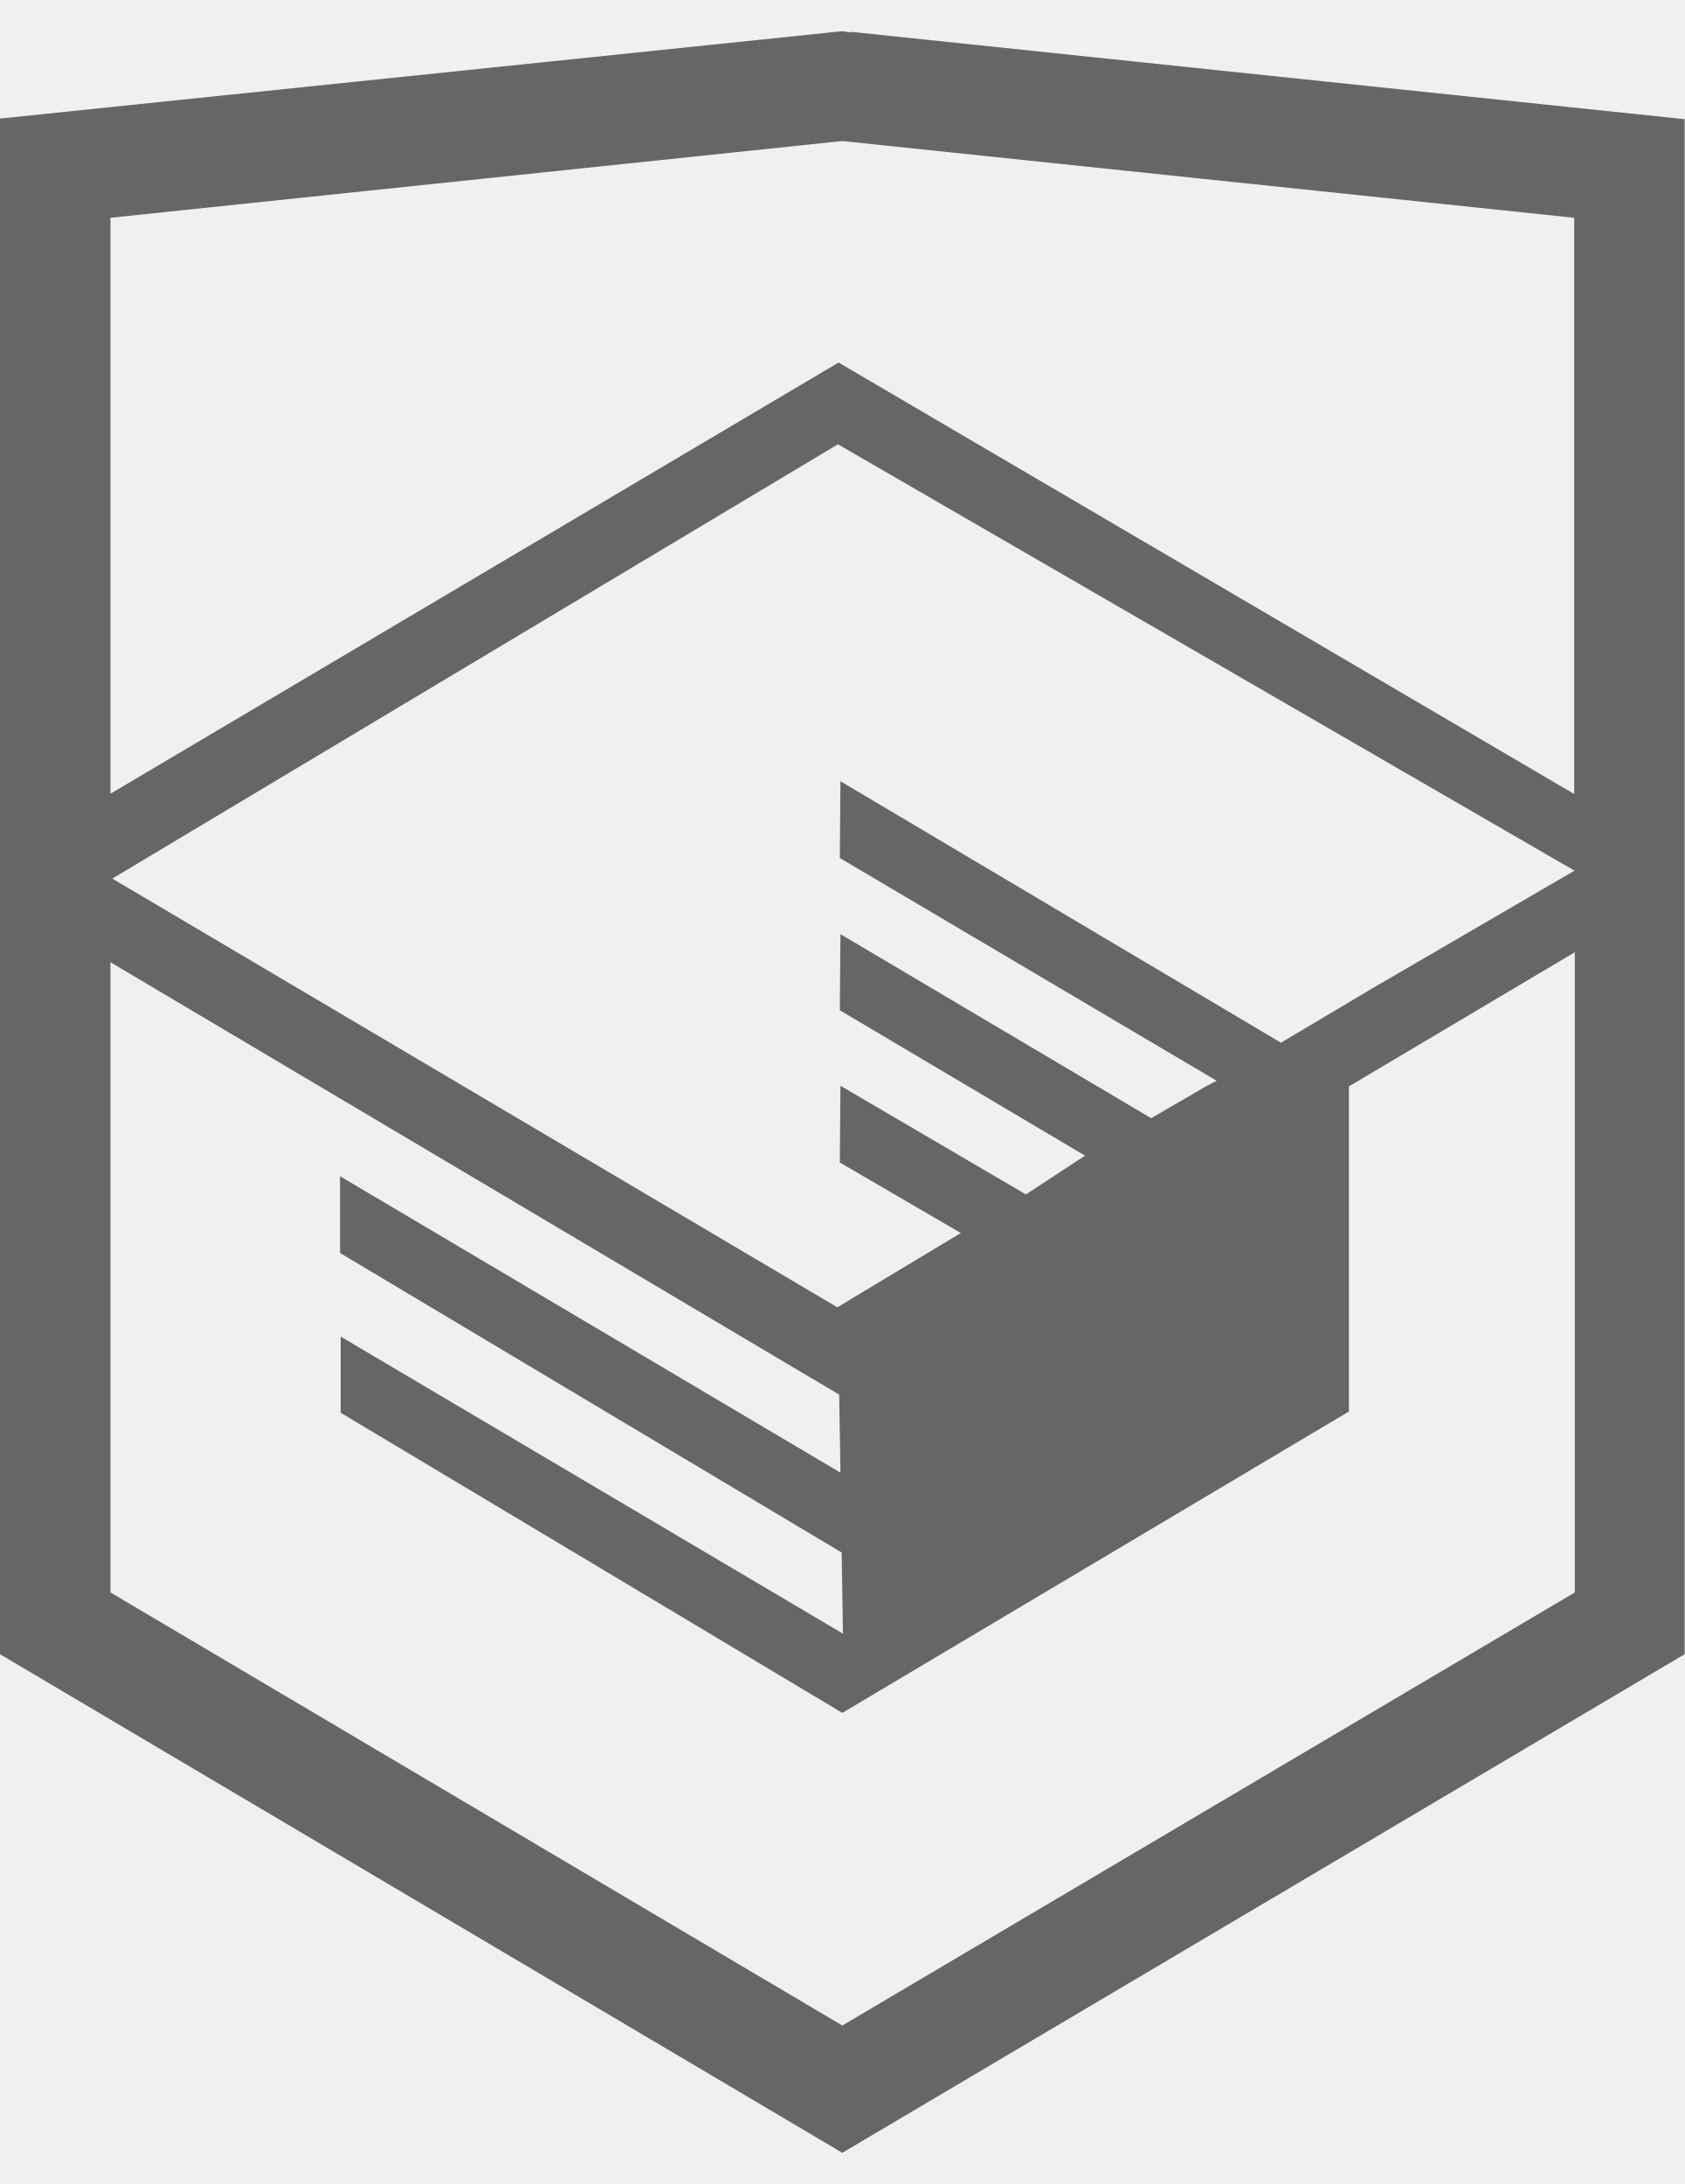
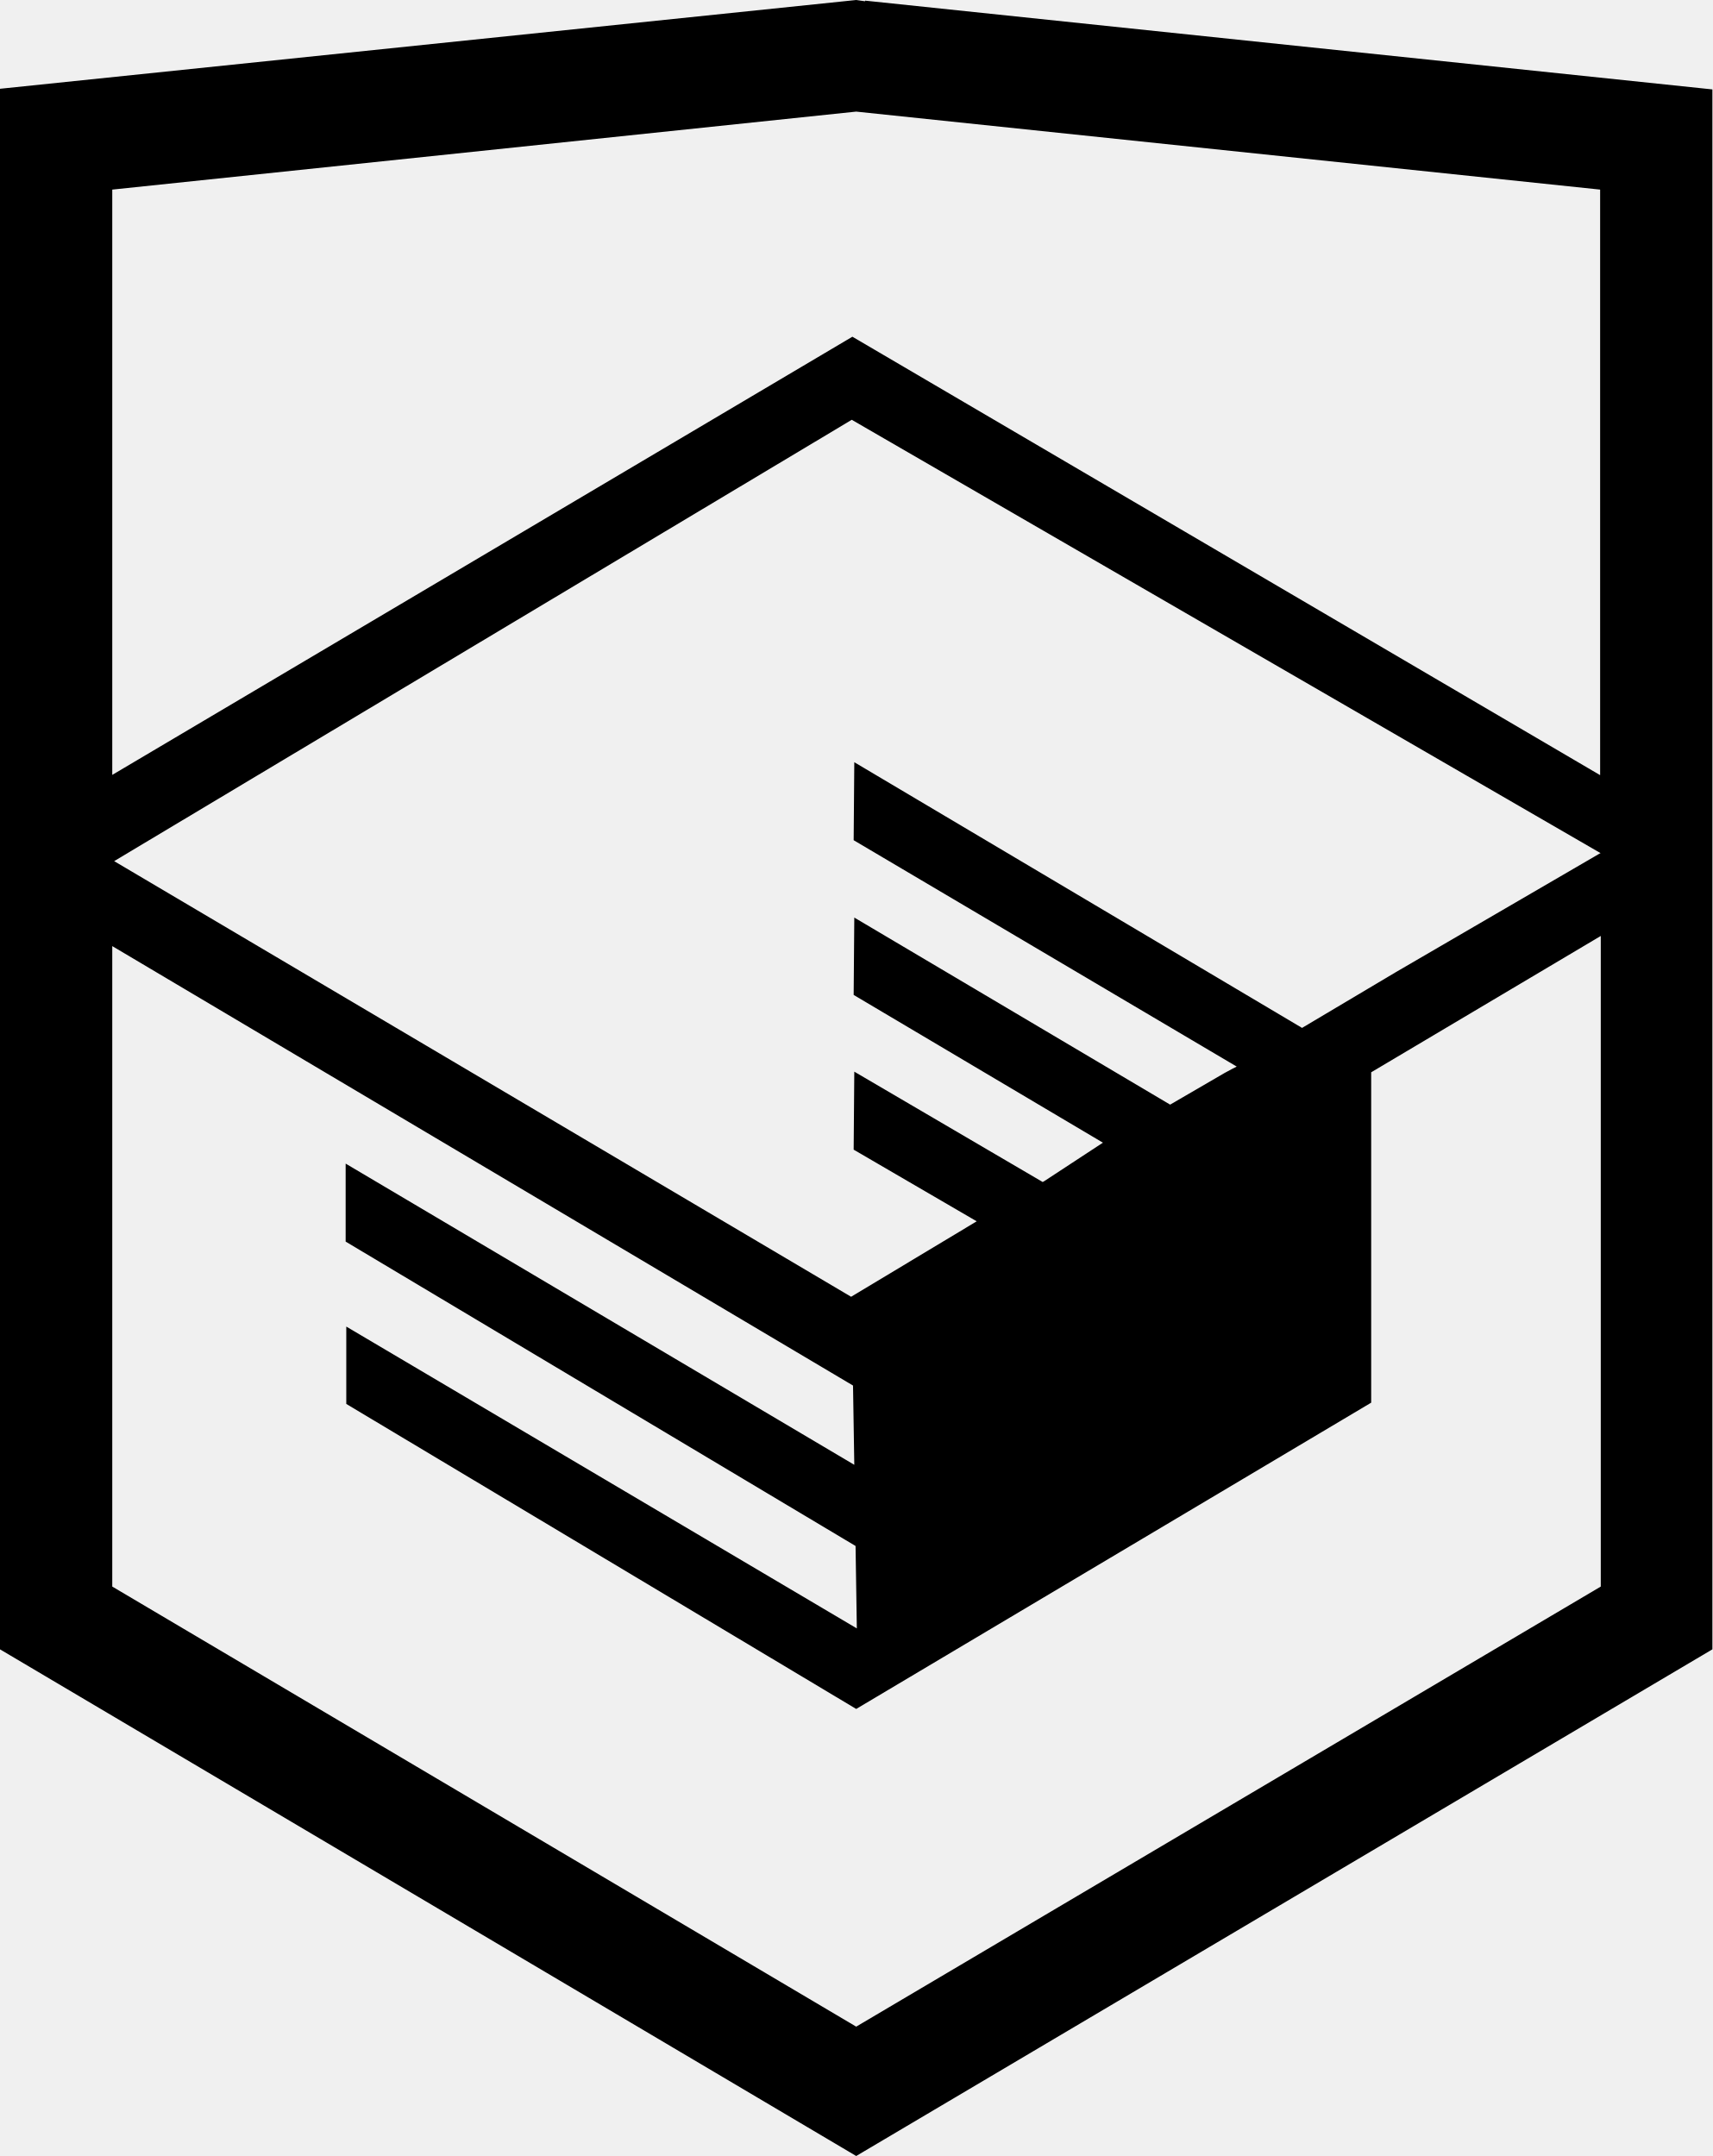
- <svg xmlns="http://www.w3.org/2000/svg" viewBox="0 0 27 35" fill="none">
-   <g clip-path="url(#a)">
-     <path d="m13.64.52-.14-.02-13.5 1.4v24.61l13.5 7.99 13.5-7.99v-24.6l-13.36-1.4Zm11.6 25-11.74 6.94-11.73-6.94v-10.1l11.68 6.93.02 1.25-8.02-4.75v1.23l8.04 4.8.02 1.3-8.05-4.76v1.22l8.04 4.81 8.12-4.83v-5.21l3.62-2.15v10.26Zm0-11.57-3.23 1.88-1.48.88-7.06-4.19-.01 1.23 6.04 3.57-.06.03-.13.07-.86.5-4.98-2.95-.01 1.22 3.93 2.33-.93.61-.02.01-2.97-1.74-.01 1.23 1.94 1.13-1.98 1.19-11.62-6.87 11.63-6.96 11.8 6.83Zm0-1.22-11.8-6.92-11.67 6.91v-9.23l11.73-1.23 11.73 1.23v9.24Z" fill="#666" />
-   </g>
-   <defs>
-     <clipPath id="a">
-       <path fill="#fff" transform="translate(0 .5)" d="M0 0h27v34h-27z" />
-     </clipPath>
-   </defs>
+ <svg xmlns="http://www.w3.org/2000/svg" viewBox="0 0 27 34" fill="currentcolor">
+   <path d="m13.64.02-.14-.02-13.5 1.4v24.61l13.5 7.99 13.5-7.99v-24.6l-13.36-1.4Zm11.6 25-11.74 6.94-11.73-6.94v-10.1l11.68 6.93.02 1.25-8.02-4.75v1.23l8.04 4.8.02 1.3-8.05-4.76v1.22l8.04 4.81 8.12-4.83v-5.21l3.62-2.15v10.26Zm0-11.57-3.23 1.88-1.48.88-7.06-4.19-.01 1.23 6.04 3.57-.06.03-.13.07-.86.5-4.98-2.95-.01 1.22 3.93 2.33-.93.61-.02.01-2.97-1.74-.01 1.23 1.94 1.13-1.98 1.19-11.62-6.87 11.63-6.96 11.8 6.83Zm0-1.22-11.8-6.92-11.67 6.91v-9.23l11.73-1.23 11.73 1.23v9.24Z" />
</svg>
